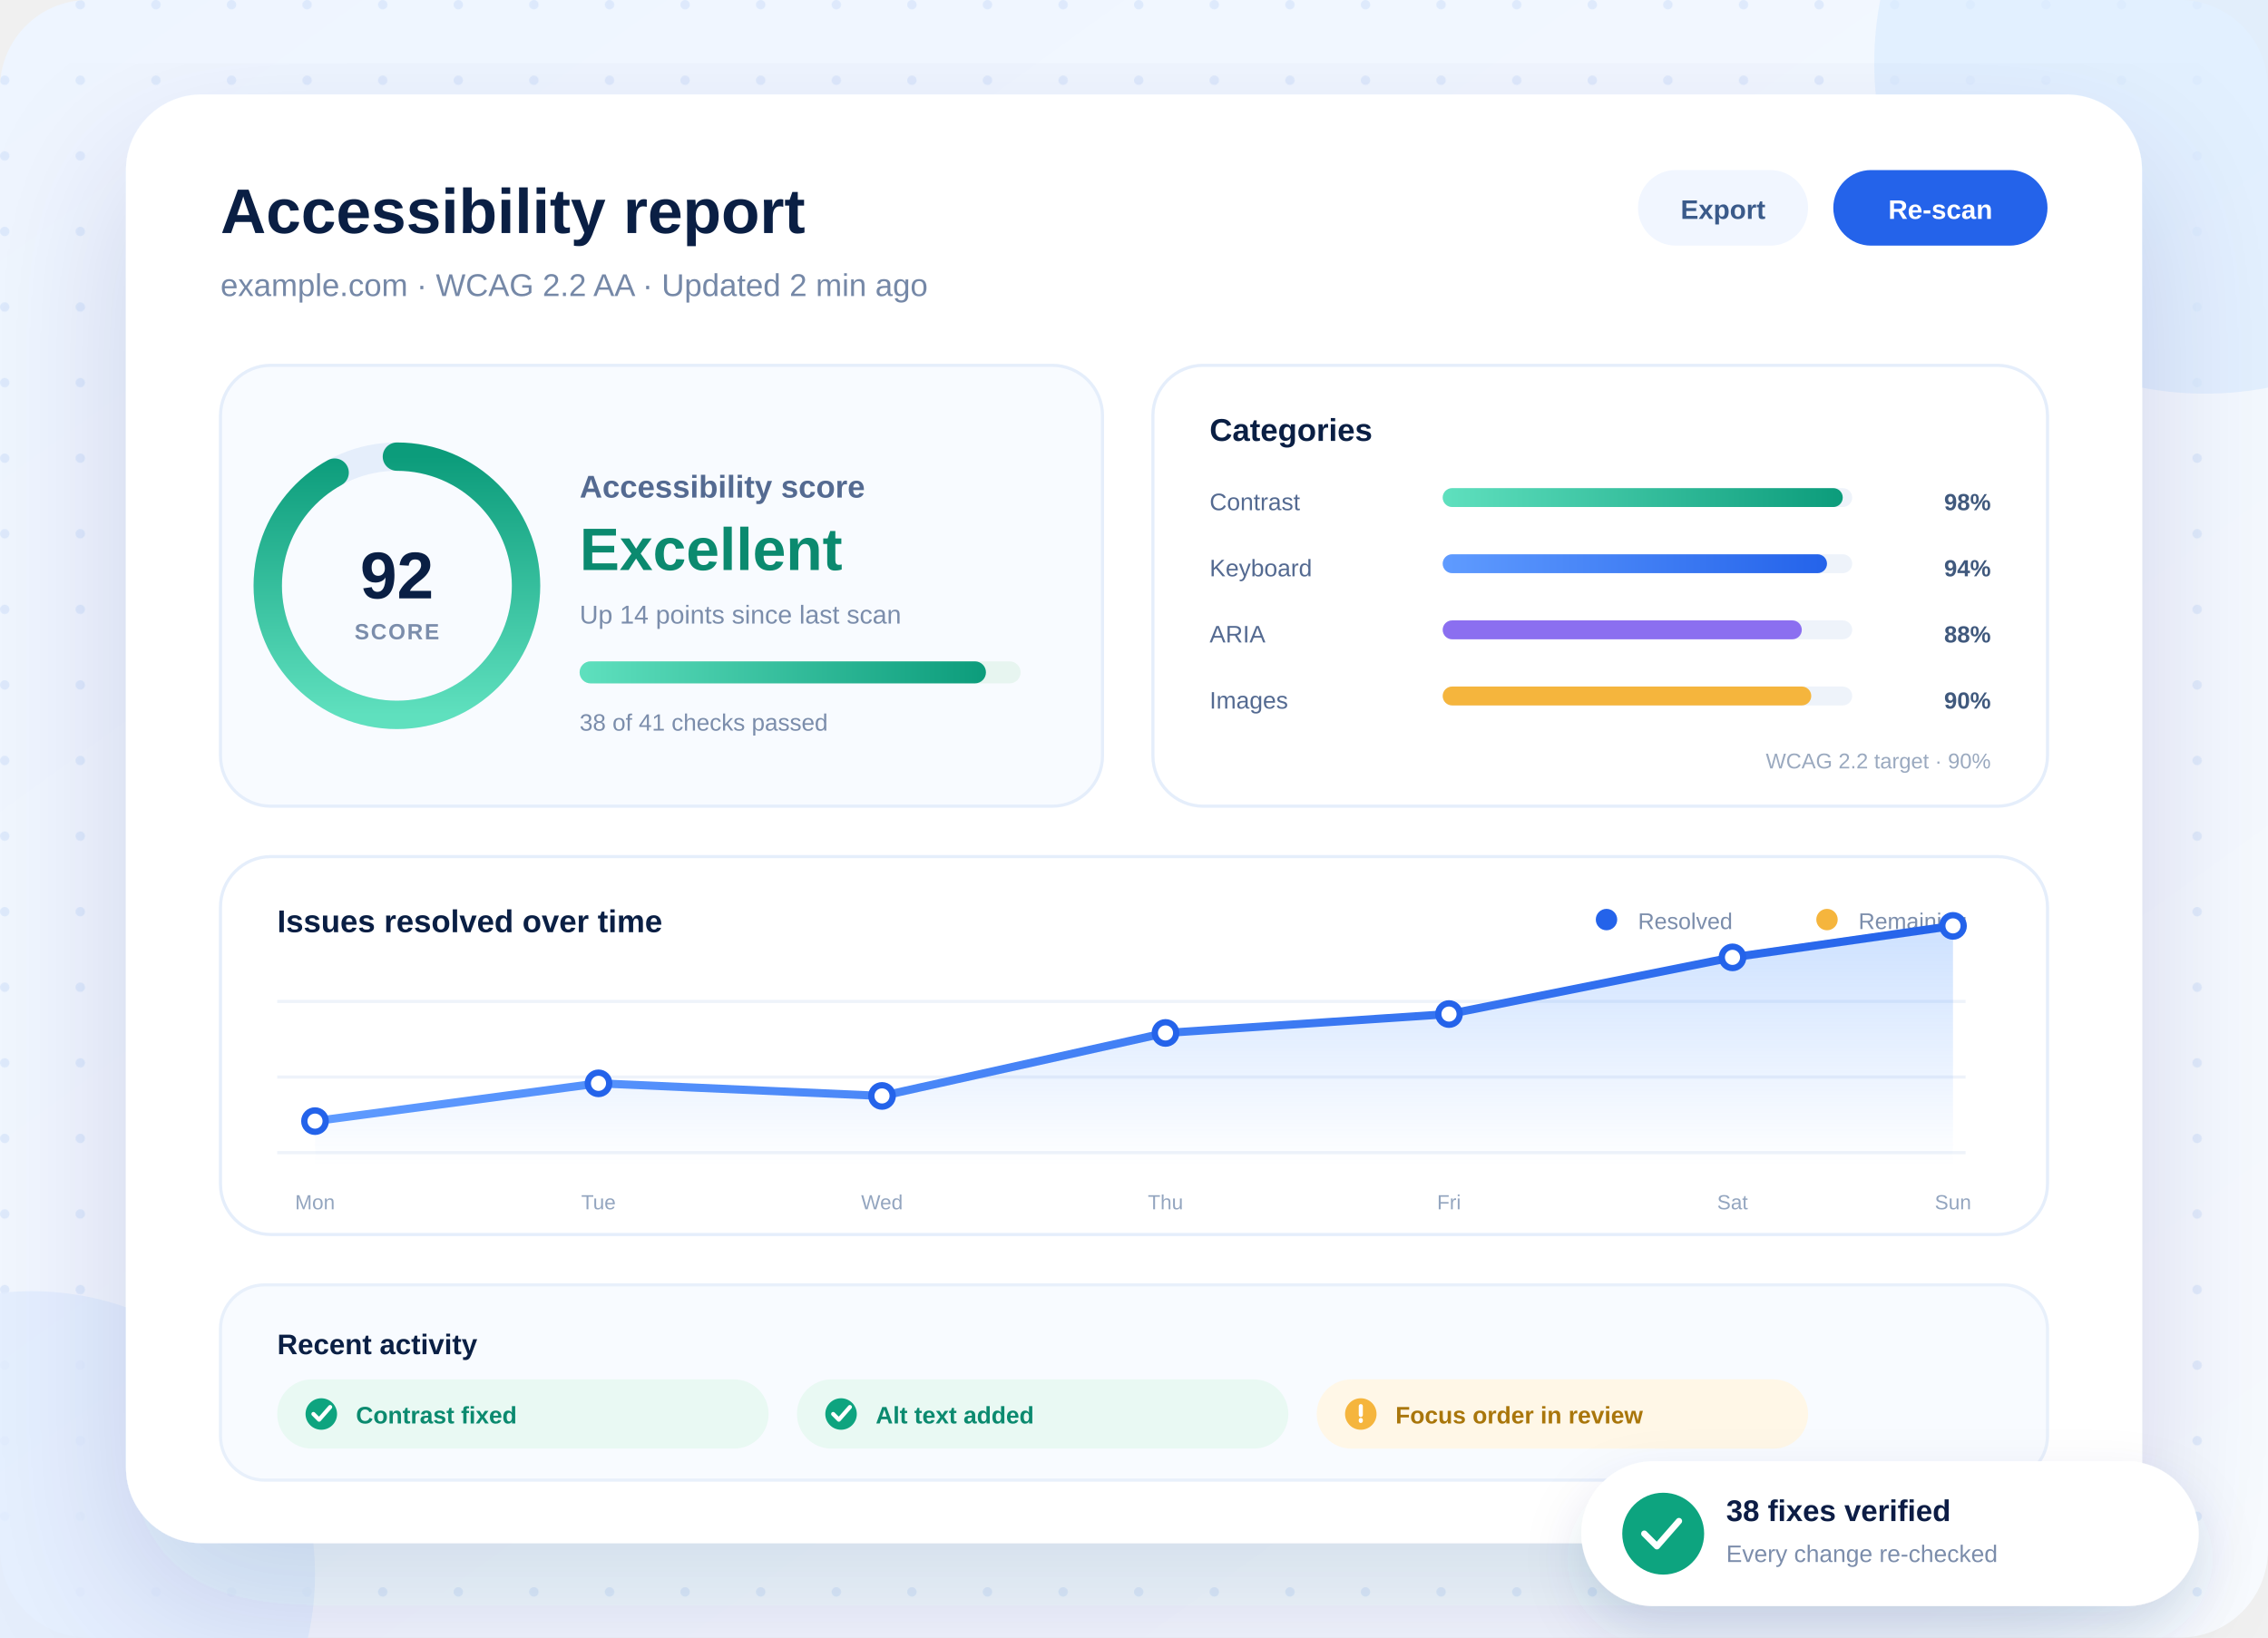
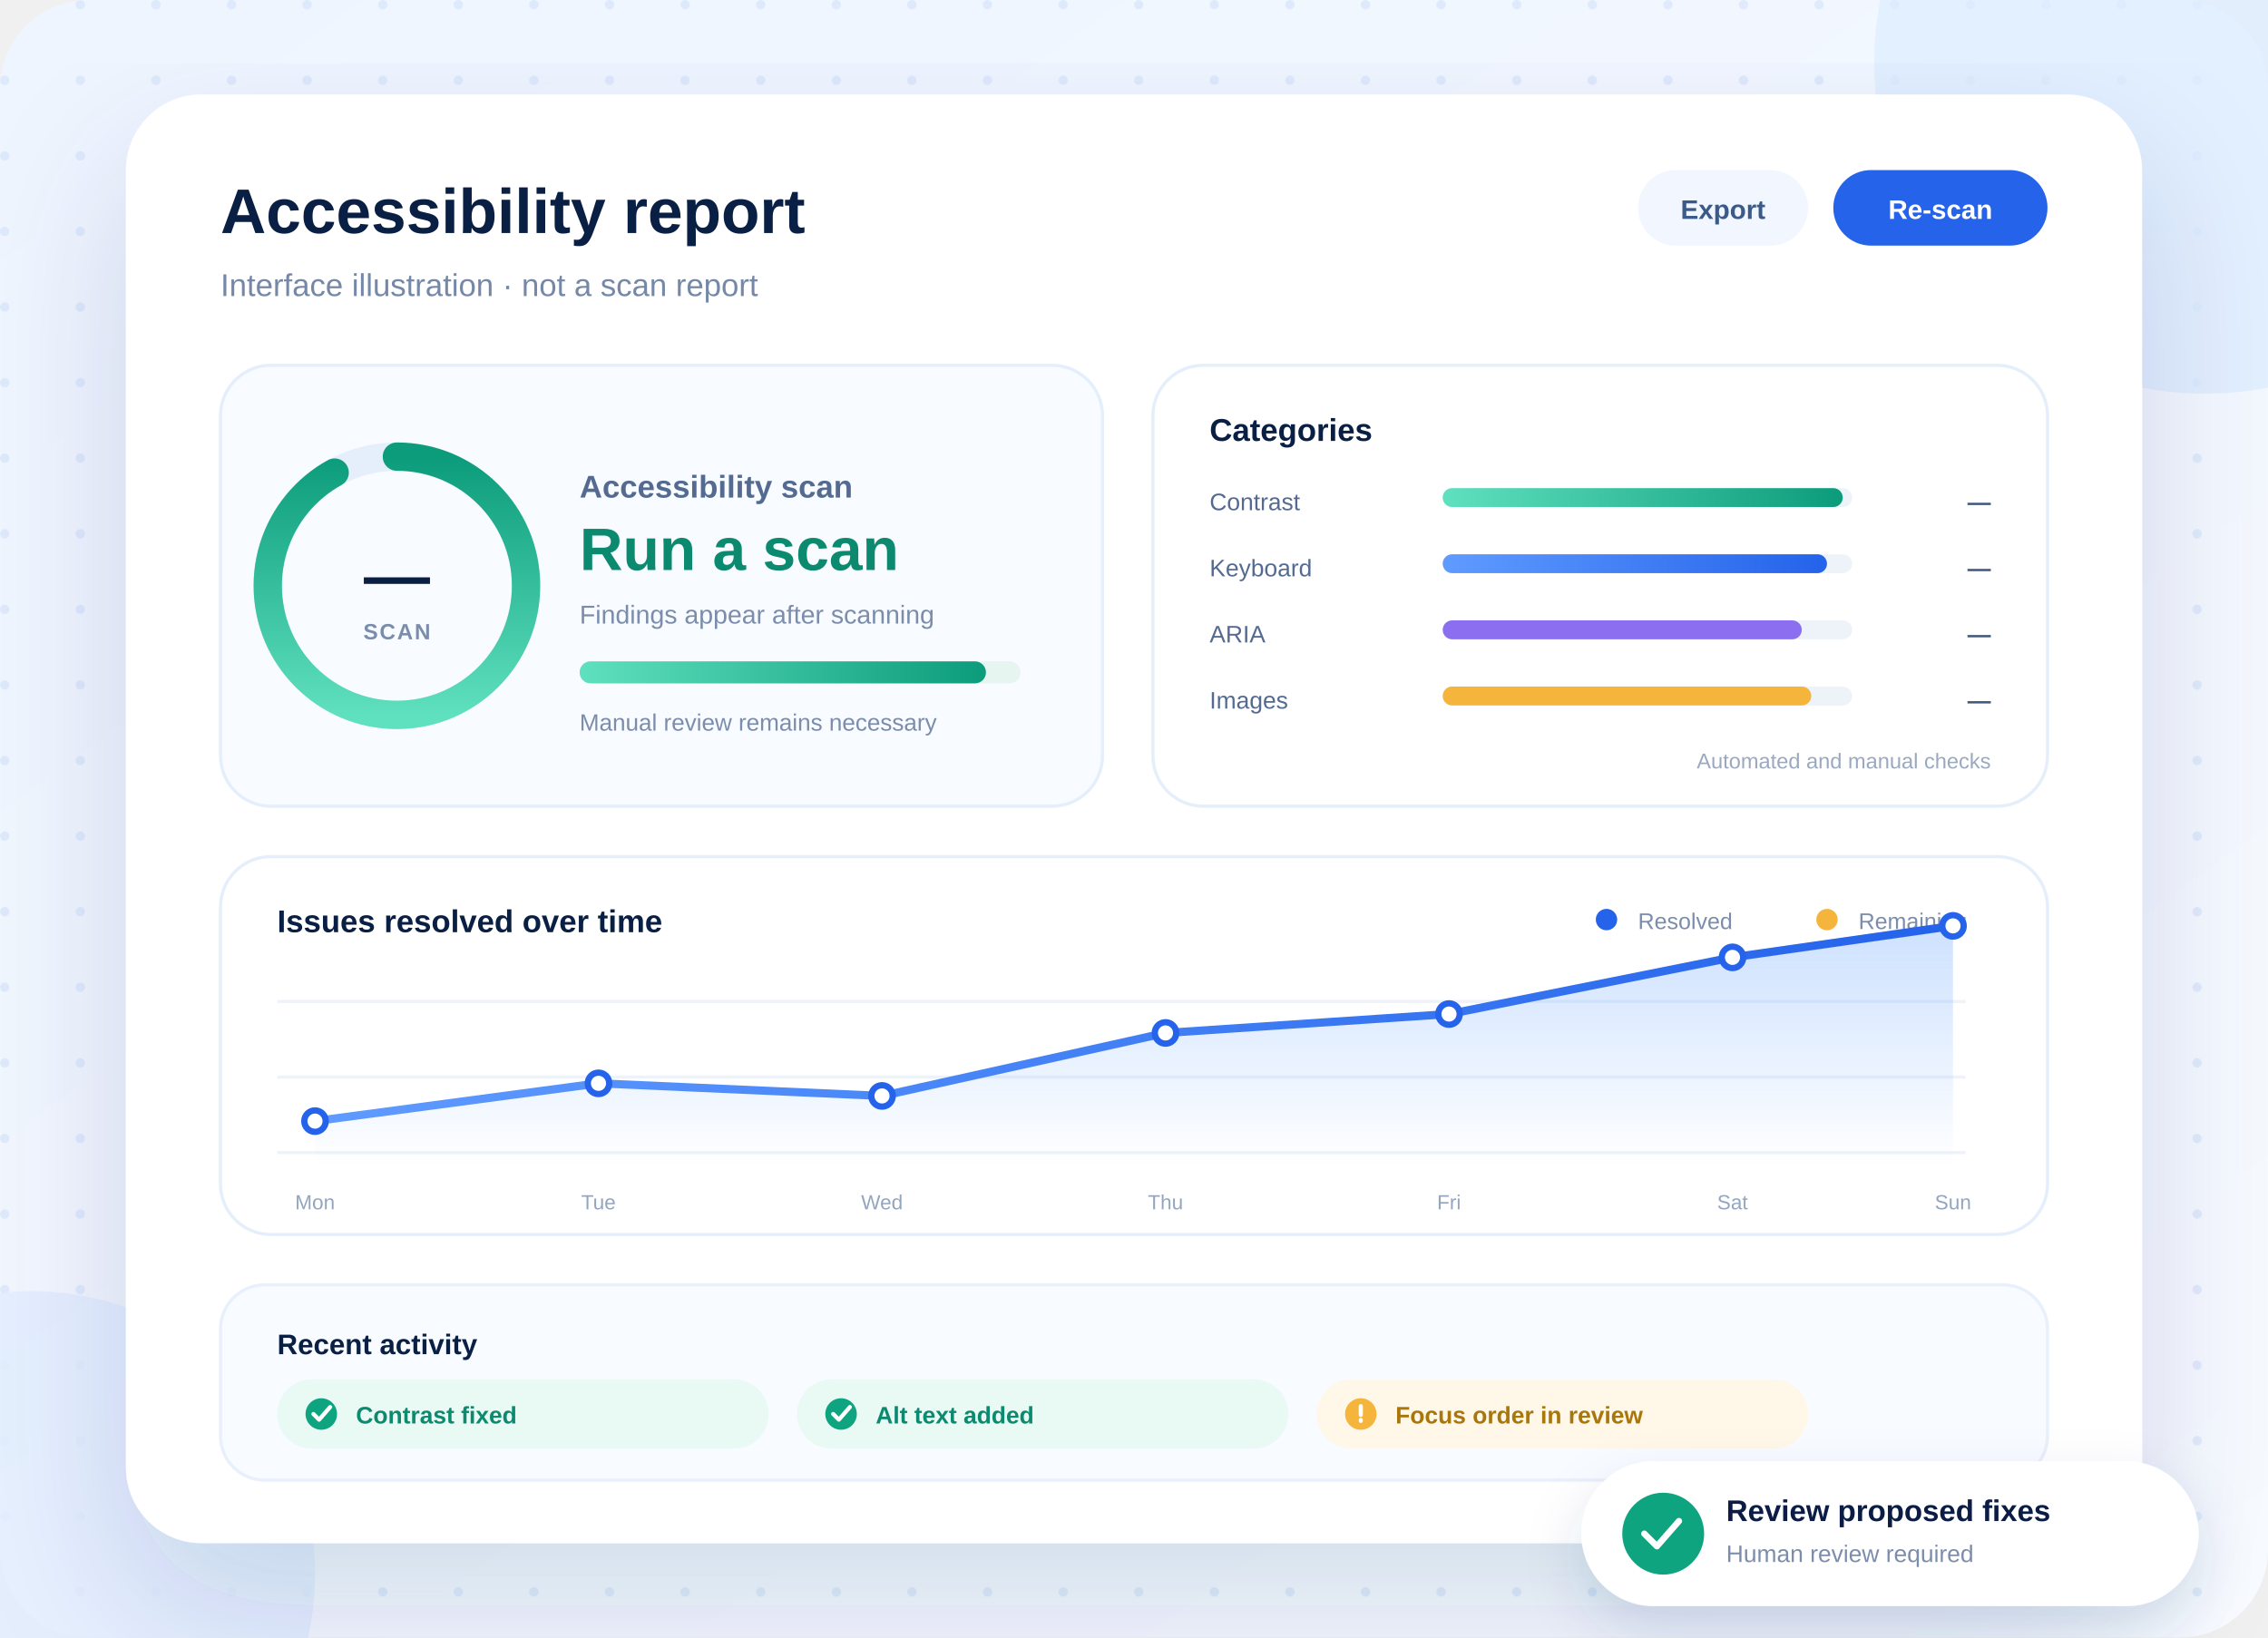
<svg xmlns="http://www.w3.org/2000/svg" width="720" height="520" viewBox="0 0 720 520" role="img" aria-labelledby="title desc">
  <defs>
    <linearGradient id="bg" x1="0" y1="0" x2="1" y2="1">
      <stop offset="0" stop-color="#eef5ff" />
      <stop offset="1" stop-color="#f8fbff" />
    </linearGradient>
    <linearGradient id="blue" x1="0" y1="0" x2="1" y2="0">
      <stop offset="0" stop-color="#5f9bff" />
      <stop offset="1" stop-color="#2463ea" />
    </linearGradient>
    <linearGradient id="green" x1="0" y1="0" x2="1" y2="0">
      <stop offset="0" stop-color="#5fe0be" />
      <stop offset="1" stop-color="#0c9c7b" />
    </linearGradient>
    <linearGradient id="area" x1="0" y1="0" x2="0" y2="1">
      <stop offset="0" stop-color="#3f8cff" stop-opacity=".26" />
      <stop offset="1" stop-color="#3f8cff" stop-opacity="0" />
    </linearGradient>
    <pattern id="dots" width="24" height="24" patternUnits="userSpaceOnUse">
      <circle cx="1.5" cy="1.5" r="1.5" fill="#c9dcf9" opacity=".65" />
    </pattern>
    <filter id="shadow" x="-25%" y="-25%" width="150%" height="160%">
      <feDropShadow dx="0" dy="20" stdDeviation="24" flood-color="#173b72" flood-opacity=".15" />
    </filter>
    <filter id="chip" x="-40%" y="-40%" width="180%" height="200%">
      <feDropShadow dx="0" dy="8" stdDeviation="9" flood-color="#173b72" flood-opacity=".14" />
    </filter>
  </defs>
  <style>.t{font-family:'Segoe UI',Arial,sans-serif}</style>
  <rect x="0" y="0" width="720" height="520" rx="28" fill="url(#bg)" />
  <rect x="0" y="0" width="720" height="520" rx="28" fill="url(#dots)" opacity=".7" />
  <circle cx="700" cy="20" r="105" fill="#dcecff" opacity=".7" />
  <circle cx="10" cy="500" r="90" fill="#e2eeff" opacity=".8" />
  <g filter="url(#shadow)">
    <rect x="40" y="30" width="640" height="460" rx="24" fill="#fff" />
  </g>
  <text x="70" y="74" class="t" font-size="20" font-weight="800" fill="#0a1f44">Accessibility report</text>
-   <text x="70" y="94" class="t" font-size="10" fill="#7588a7">example.com · WCAG 2.2 AA · Updated 2 min ago</text>
+   <text x="70" y="94" class="t" font-size="10" fill="#7588a7">Interface illustration · not a scan report</text>
  <rect x="520" y="54" width="54" height="24" rx="12" fill="#f1f6ff" />
  <text x="547" y="69.5" class="t" font-size="8.5" font-weight="600" fill="#3a5a8a" text-anchor="middle">Export</text>
  <rect x="582" y="54" width="68" height="24" rx="12" fill="#2463ea" />
  <text x="616" y="69.5" class="t" font-size="8.5" font-weight="700" fill="#fff" text-anchor="middle">Re-scan</text>
  <g>
    <rect x="70" y="116" width="280" height="140" rx="16" fill="#f8fbff" stroke="#e5eefb" />
    <circle cx="126" cy="186" r="41" fill="none" stroke="#e5eefb" stroke-width="9" />
    <circle cx="126" cy="186" r="41" fill="none" stroke="url(#green)" stroke-width="9" stroke-linecap="round" stroke-dasharray="237 257.6" transform="rotate(-90 126 186)" />
-     <text x="126" y="190" class="t" font-size="21" font-weight="800" fill="#0a1f44" text-anchor="middle">92</text>
-     <text x="126" y="203" class="t" font-size="7" font-weight="600" fill="#7b8dab" text-anchor="middle" letter-spacing=".5">SCORE</text>
-     <text x="184" y="158" class="t" font-size="10" font-weight="600" fill="#546a91">Accessibility score</text>
-     <text x="184" y="181" class="t" font-size="19" font-weight="800" fill="#0b8a6f">Excellent</text>
-     <text x="184" y="198" class="t" font-size="8.2" fill="#7b8dab">Up 14 points since last scan</text>
+     <text x="126" y="190" class="t" font-size="21" font-weight="800" fill="#0a1f44" text-anchor="middle">—</text>
+     <text x="126" y="203" class="t" font-size="7" font-weight="600" fill="#7b8dab" text-anchor="middle" letter-spacing=".5">SCAN</text>
+     <text x="184" y="158" class="t" font-size="10" font-weight="600" fill="#546a91">Accessibility scan</text>
+     <text x="184" y="181" class="t" font-size="19" font-weight="800" fill="#0b8a6f">Run a scan</text>
+     <text x="184" y="198" class="t" font-size="8.2" fill="#7b8dab">Findings appear after scanning</text>
    <rect x="184" y="210" width="140" height="7" rx="3.5" fill="#e7f5f0" />
    <rect x="184" y="210" width="129" height="7" rx="3.5" fill="url(#green)" />
-     <text x="184" y="232" class="t" font-size="7.5" fill="#7b8dab">38 of 41 checks passed</text>
+     <text x="184" y="232" class="t" font-size="7.5" fill="#7b8dab">Manual review remains necessary</text>
  </g>
  <g>
    <rect x="366" y="116" width="284" height="140" rx="16" fill="#fff" stroke="#e5eefb" />
    <text x="384" y="140" class="t" font-size="10" font-weight="700" fill="#0a1f44">Categories</text>
    <text x="384" y="162" class="t" font-size="7.6" fill="#546a91">Contrast</text>
    <rect x="458" y="155" width="130" height="6" rx="3" fill="#eef3fa" />
    <rect x="458" y="155" width="127" height="6" rx="3" fill="url(#green)" />
-     <text x="632" y="162" class="t" font-size="7.4" font-weight="700" fill="#40597d" text-anchor="end">98%</text>
+     <text x="632" y="162" class="t" font-size="7.4" font-weight="700" fill="#40597d" text-anchor="end">—</text>
    <text x="384" y="183" class="t" font-size="7.6" fill="#546a91">Keyboard</text>
    <rect x="458" y="176" width="130" height="6" rx="3" fill="#eef3fa" />
    <rect x="458" y="176" width="122" height="6" rx="3" fill="url(#blue)" />
-     <text x="632" y="183" class="t" font-size="7.4" font-weight="700" fill="#40597d" text-anchor="end">94%</text>
+     <text x="632" y="183" class="t" font-size="7.4" font-weight="700" fill="#40597d" text-anchor="end">—</text>
    <text x="384" y="204" class="t" font-size="7.6" fill="#546a91">ARIA</text>
    <rect x="458" y="197" width="130" height="6" rx="3" fill="#eef3fa" />
    <rect x="458" y="197" width="114" height="6" rx="3" fill="#8b6ff0" />
-     <text x="632" y="204" class="t" font-size="7.4" font-weight="700" fill="#40597d" text-anchor="end">88%</text>
+     <text x="632" y="204" class="t" font-size="7.4" font-weight="700" fill="#40597d" text-anchor="end">—</text>
    <text x="384" y="225" class="t" font-size="7.6" fill="#546a91">Images</text>
    <rect x="458" y="218" width="130" height="6" rx="3" fill="#eef3fa" />
    <rect x="458" y="218" width="117" height="6" rx="3" fill="#f5b53d" />
-     <text x="632" y="225" class="t" font-size="7.4" font-weight="700" fill="#40597d" text-anchor="end">90%</text>
-     <text x="632" y="244" class="t" font-size="6.8" fill="#9aa9bf" text-anchor="end">WCAG 2.2 target · 90%</text>
+     <text x="632" y="225" class="t" font-size="7.4" font-weight="700" fill="#40597d" text-anchor="end">—</text>
+     <text x="632" y="244" class="t" font-size="6.8" fill="#9aa9bf" text-anchor="end">Automated and manual checks</text>
  </g>
  <g>
    <rect x="70" y="272" width="580" height="120" rx="16" fill="#fff" stroke="#e5eefb" />
    <text x="88" y="296" class="t" font-size="10" font-weight="700" fill="#0a1f44">Issues resolved over time</text>
    <circle cx="510" cy="292" r="3.4" fill="#2463ea" />
    <text x="520" y="295" class="t" font-size="7.2" fill="#7b8dab">Resolved</text>
    <circle cx="580" cy="292" r="3.4" fill="#f5b53d" />
    <text x="590" y="295" class="t" font-size="7.2" fill="#7b8dab">Remaining</text>
    <g stroke="#eef3fa">
      <path d="M88 318h536" />
      <path d="M88 342h536" />
      <path d="M88 366h536" />
    </g>
    <path d="M100 356L190 344L280 348L370 328L460 322L550 304L620 294L620 370L100 370Z" fill="url(#area)" />
    <path d="M100 356L190 344L280 348L370 328L460 322L550 304L620 294" fill="none" stroke="url(#blue)" stroke-width="2.6" stroke-linecap="round" stroke-linejoin="round" />
    <g fill="#fff" stroke="#2463ea" stroke-width="2">
      <circle cx="100" cy="356" r="3.4" />
      <circle cx="190" cy="344" r="3.4" />
      <circle cx="280" cy="348" r="3.4" />
      <circle cx="370" cy="328" r="3.4" />
      <circle cx="460" cy="322" r="3.4" />
      <circle cx="550" cy="304" r="3.4" />
      <circle cx="620" cy="294" r="3.4" />
    </g>
    <g fill="#93a5bf" font-size="6.5" class="t" text-anchor="middle">
      <text x="100" y="384">Mon</text>
      <text x="190" y="384">Tue</text>
      <text x="280" y="384">Wed</text>
      <text x="370" y="384">Thu</text>
      <text x="460" y="384">Fri</text>
      <text x="550" y="384">Sat</text>
      <text x="620" y="384">Sun</text>
    </g>
  </g>
  <g>
    <rect x="70" y="408" width="580" height="62" rx="14" fill="#f8fbff" stroke="#e8f0fb" />
    <text x="88" y="430" class="t" font-size="9" font-weight="700" fill="#0a1f44">Recent activity</text>
    <rect x="88" y="438" width="156" height="22" rx="11" fill="#e9f9f3" />
    <circle cx="102" cy="449" r="5" fill="#0ea47f" />
    <path d="M99.5 449l1.8 1.8 3.5-4" fill="none" stroke="#fff" stroke-width="1.3" stroke-linecap="round" stroke-linejoin="round" />
    <text x="113" y="452" class="t" font-size="7.6" font-weight="600" fill="#0b8a6f">Contrast fixed</text>
    <rect x="253" y="438" width="156" height="22" rx="11" fill="#e9f9f3" />
    <circle cx="267" cy="449" r="5" fill="#0ea47f" />
    <path d="M264.5 449l1.8 1.8 3.5-4" fill="none" stroke="#fff" stroke-width="1.3" stroke-linecap="round" stroke-linejoin="round" />
    <text x="278" y="452" class="t" font-size="7.6" font-weight="600" fill="#0b8a6f">Alt text added</text>
    <rect x="418" y="438" width="156" height="22" rx="11" fill="#fff7e7" />
    <circle cx="432" cy="449" r="5" fill="#f5b53d" />
    <path d="M432 446.5v2.8m0 1.6v.3" stroke="#fff" stroke-width="1.3" stroke-linecap="round" />
    <text x="443" y="452" class="t" font-size="7.6" font-weight="600" fill="#a9760b">Focus order in review</text>
  </g>
  <g filter="url(#chip)">
    <rect x="502" y="464" width="196" height="46" rx="23" fill="#fff" />
    <circle cx="528" cy="487" r="13" fill="#0ea47f" />
    <path d="M522 487l4 4 7-8" fill="none" stroke="#fff" stroke-width="2" stroke-linecap="round" stroke-linejoin="round" />
-     <text x="548" y="483" class="t" font-size="9.5" font-weight="700" fill="#0a1f44">38 fixes verified</text>
-     <text x="548" y="496" class="t" font-size="7.6" fill="#7b8dab">Every change re-checked</text>
+     <text x="548" y="483" class="t" font-size="9.5" font-weight="700" fill="#0a1f44">Review proposed fixes</text>
+     <text x="548" y="496" class="t" font-size="7.6" fill="#7b8dab">Human review required</text>
  </g>
</svg>
